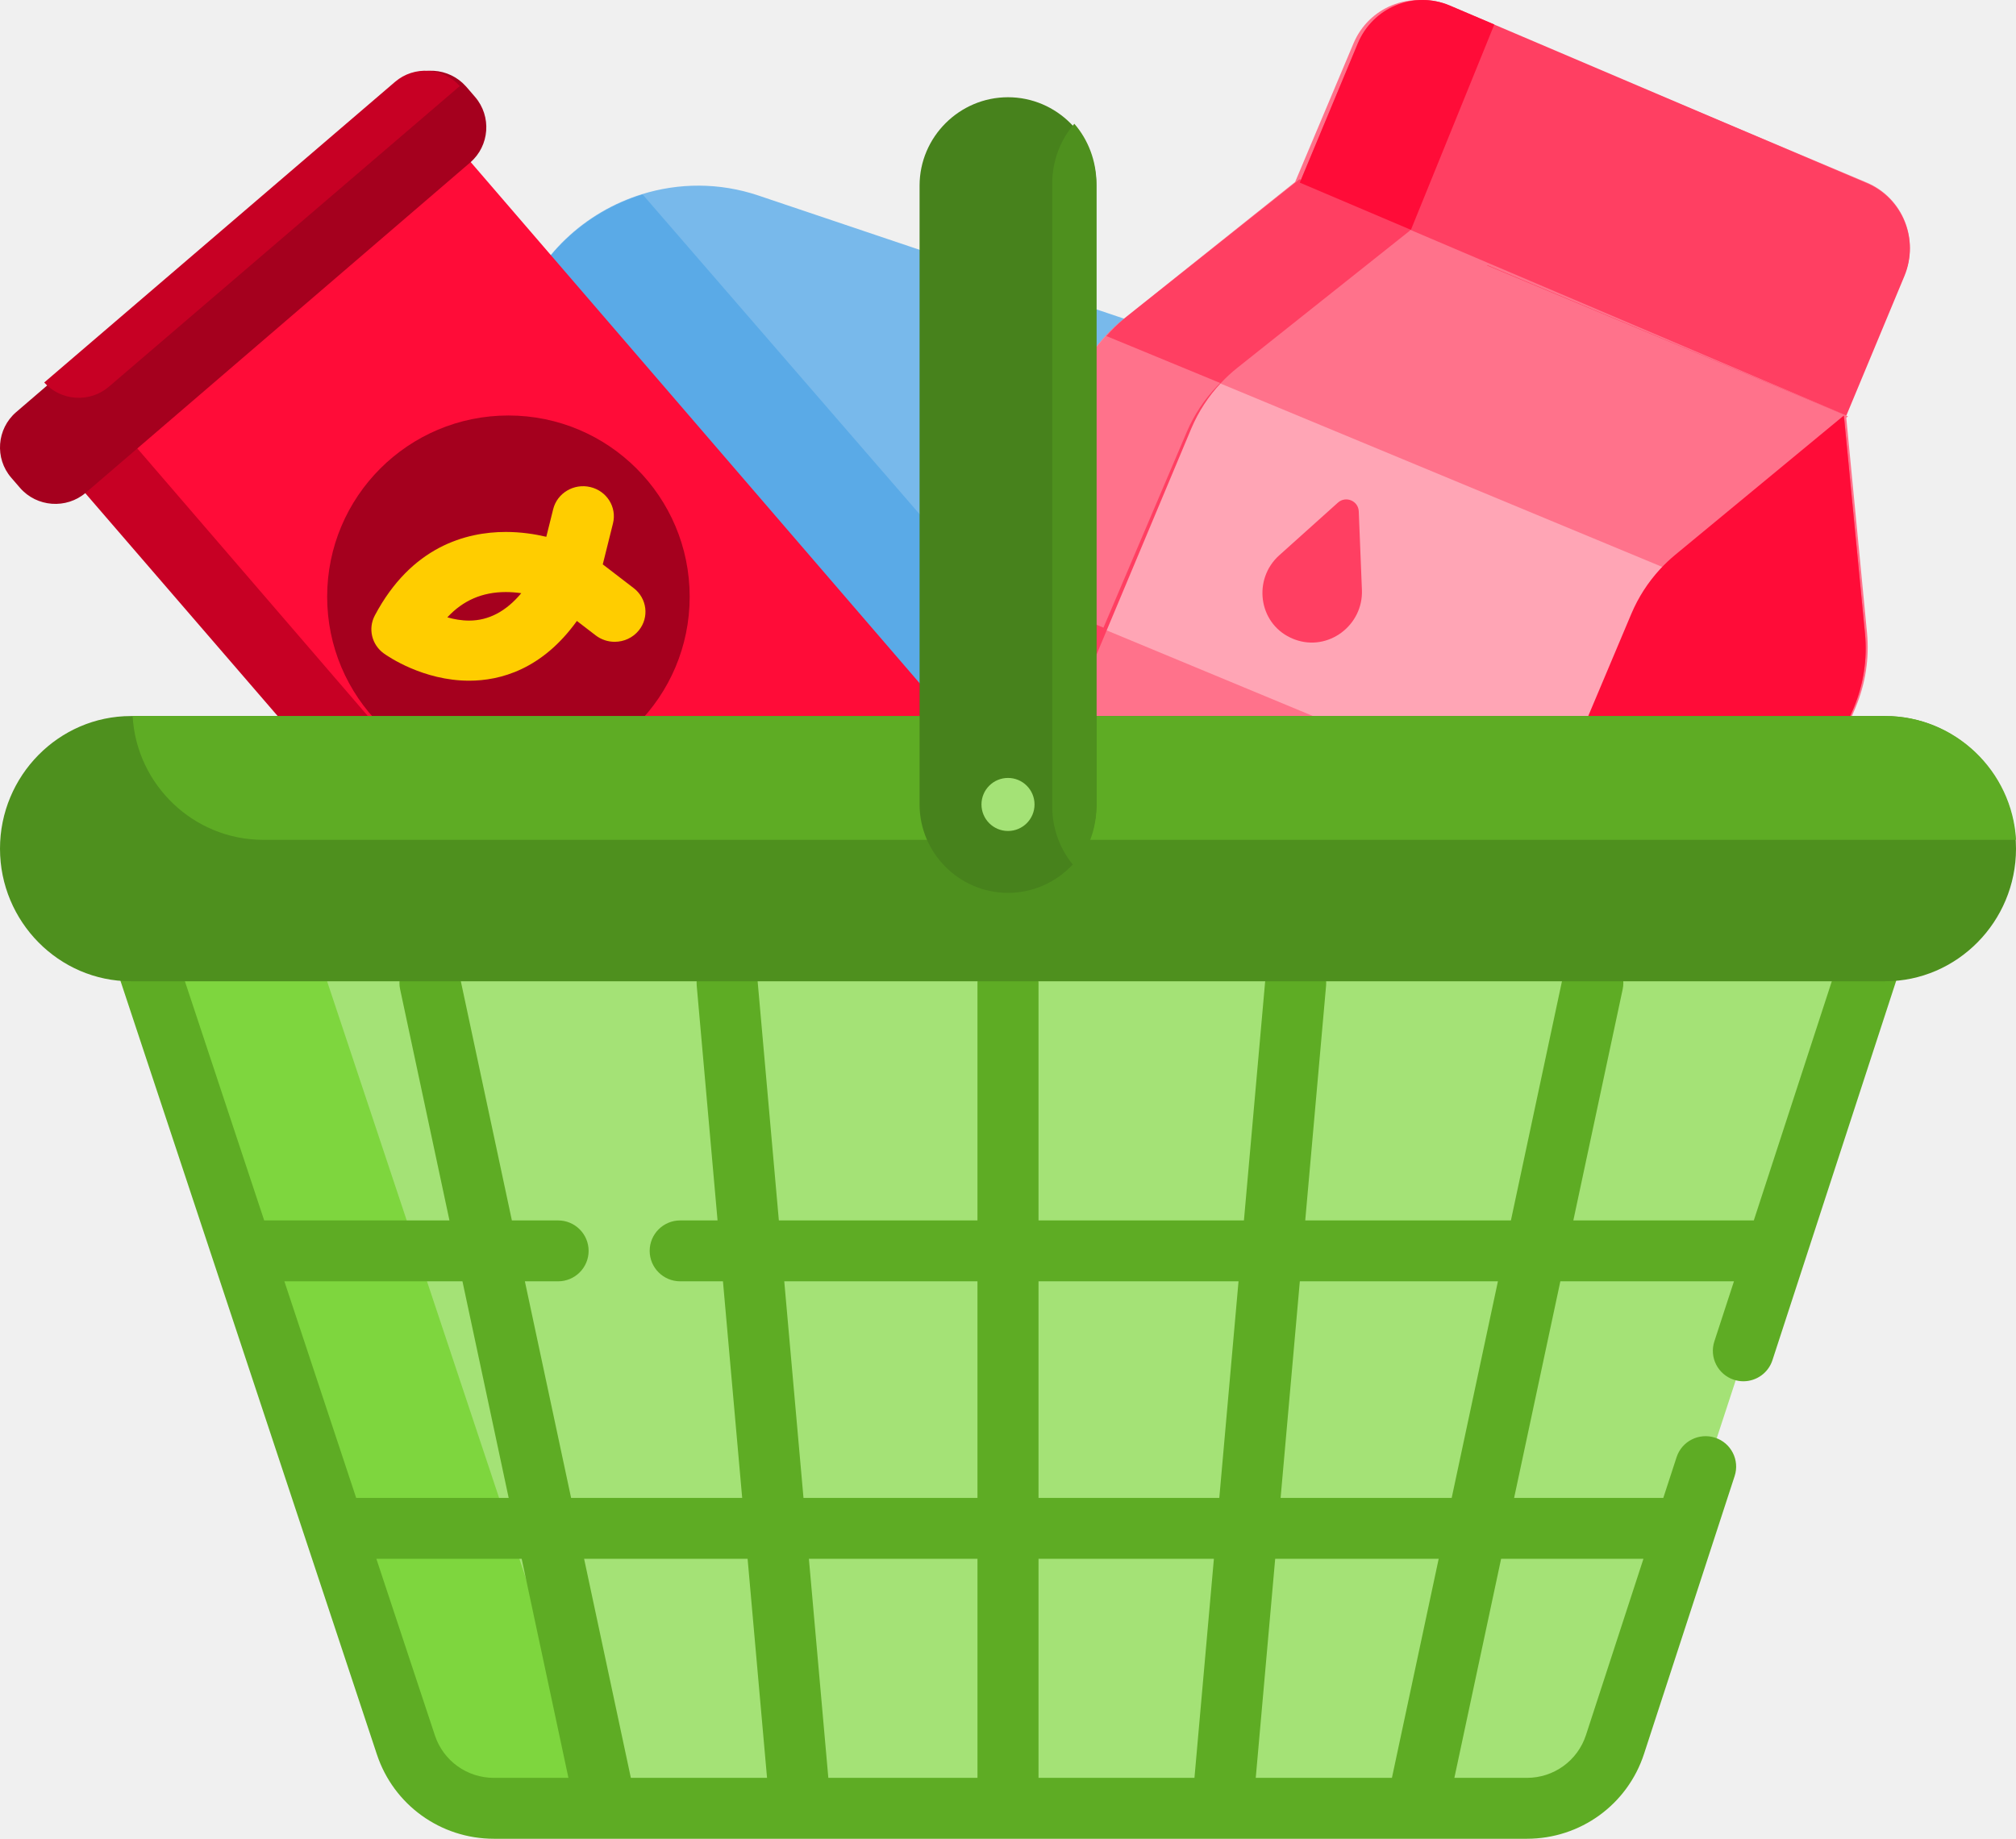
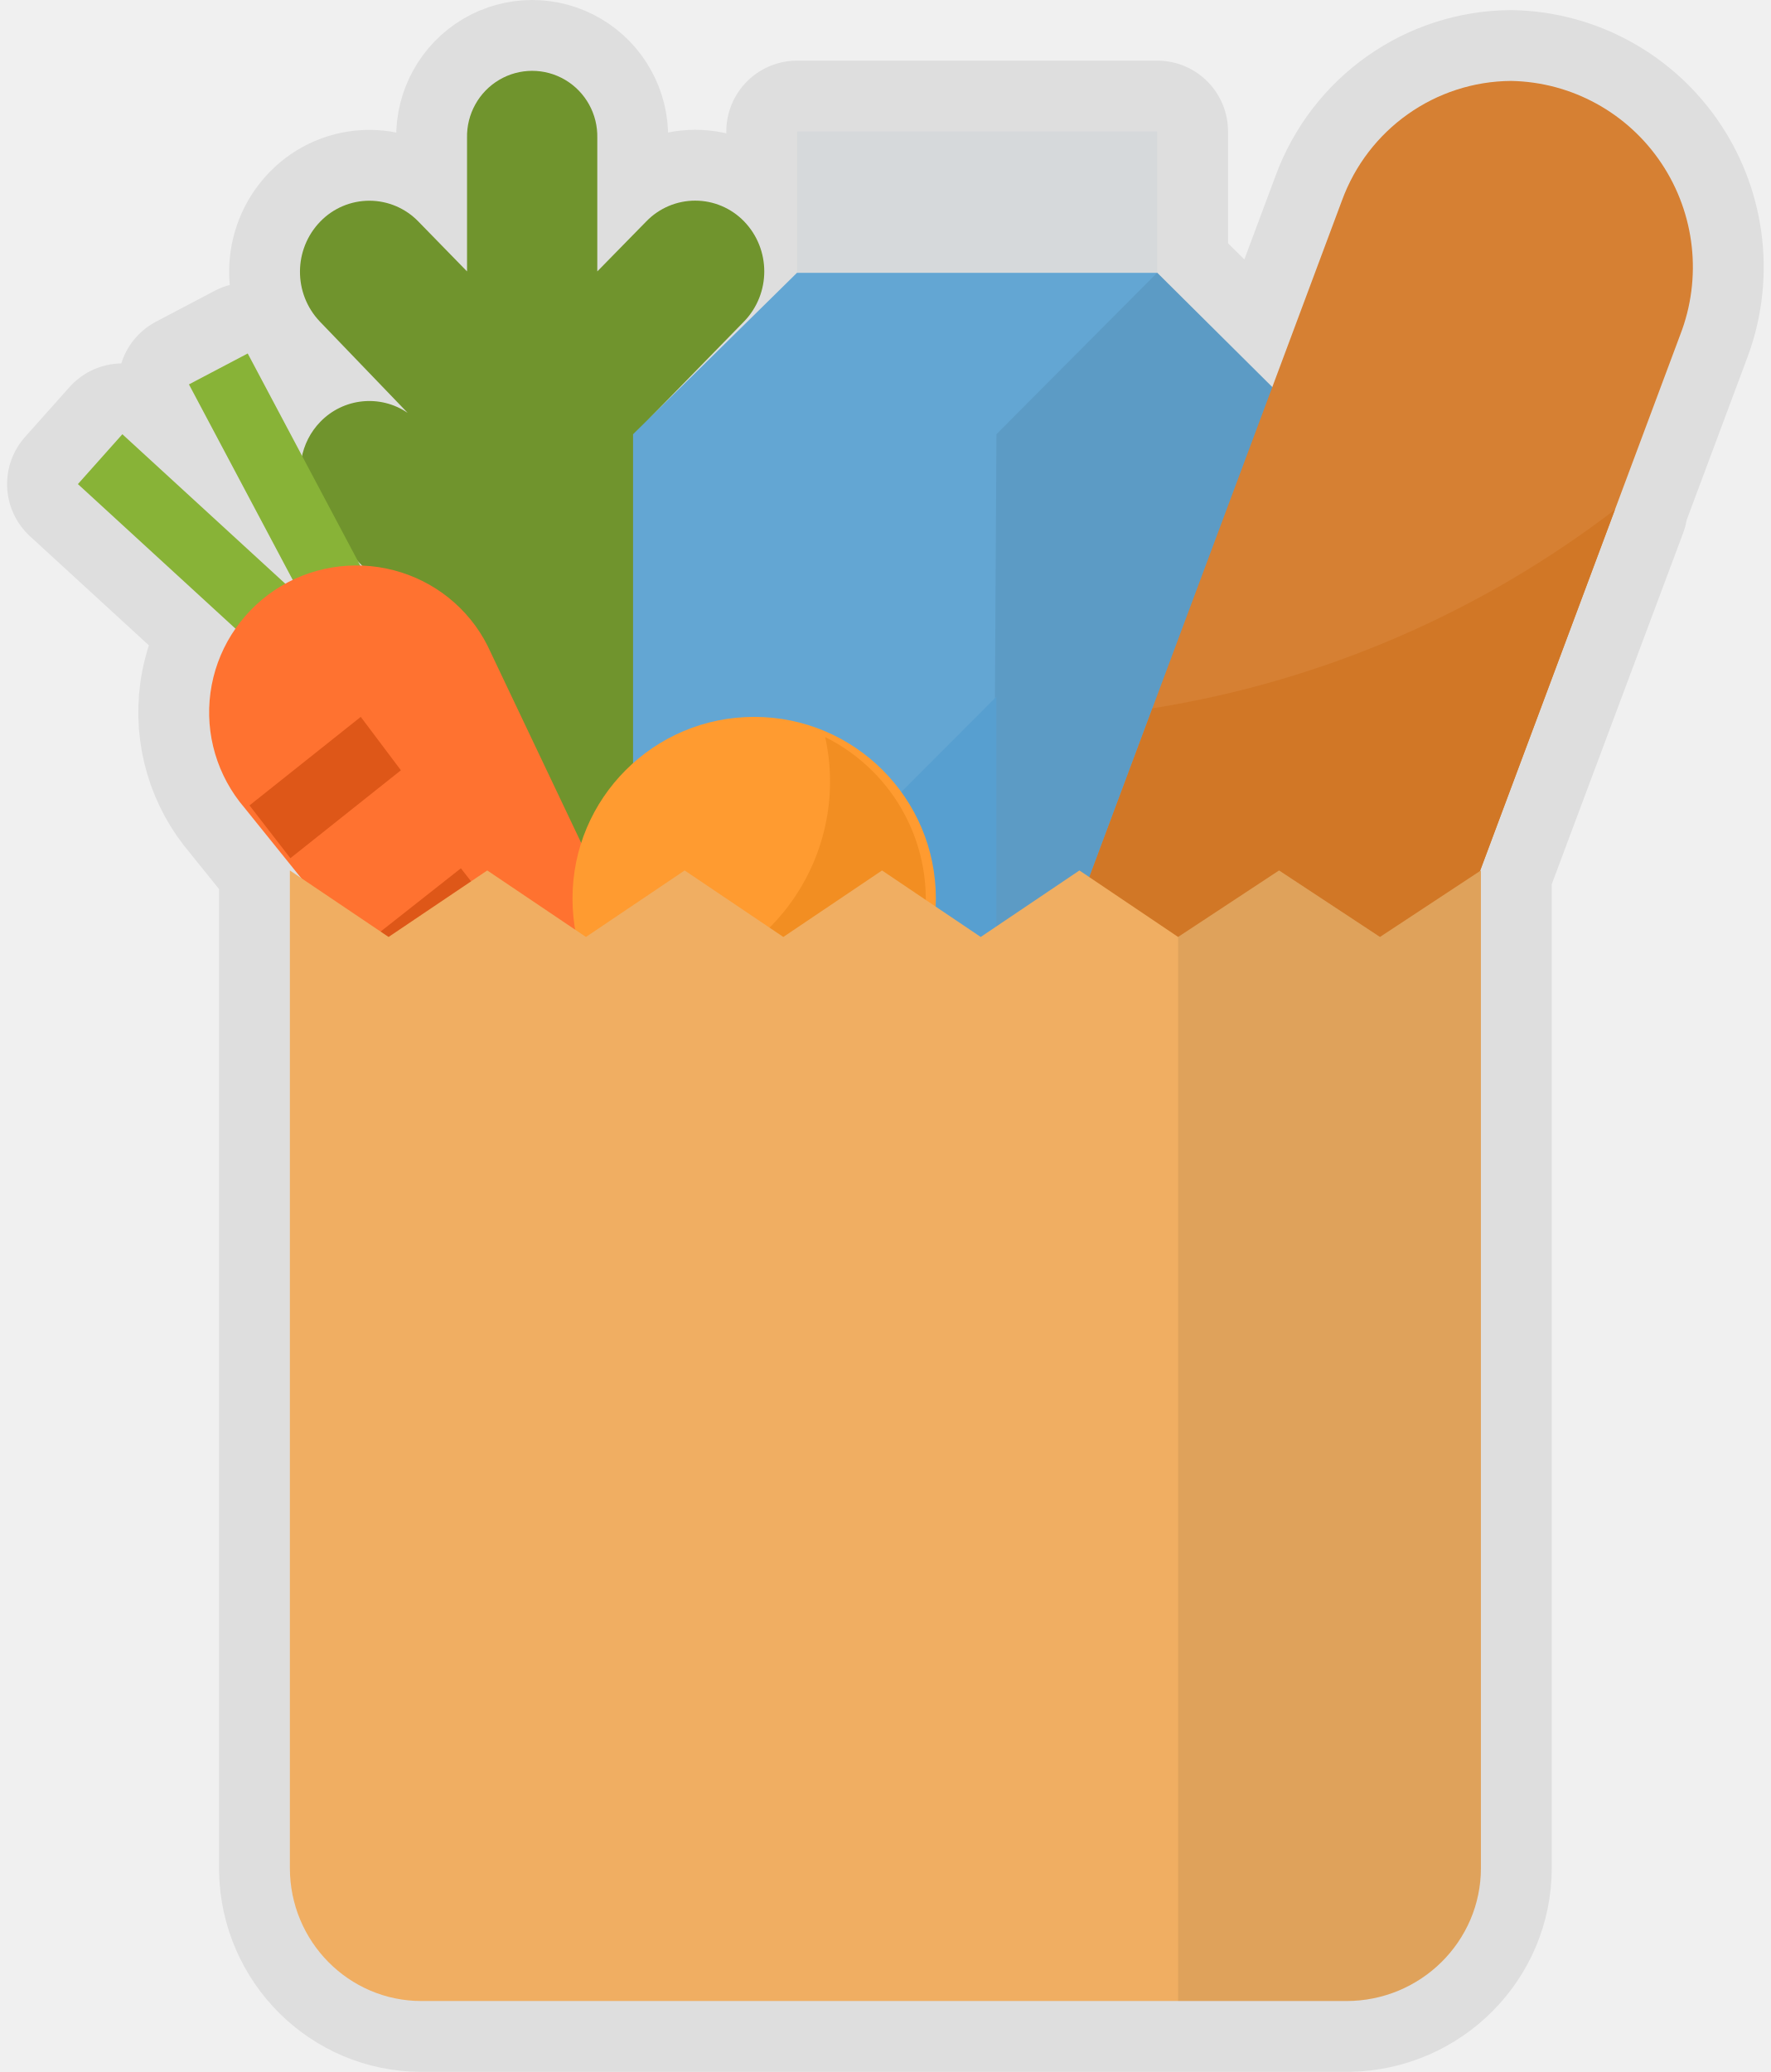
- <svg xmlns="http://www.w3.org/2000/svg" width="228px" height="208px" viewBox="0 0 228 208" version="1.1">
+ <svg xmlns="http://www.w3.org/2000/svg" xmlns:xlink="http://www.w3.org/1999/xlink" width="200px" height="234px" viewBox="0 0 200 234" version="1.1">
+   <defs>
+     <path d="M59.271,0 C66.105,0.124 72.448,3.601 76.256,9.314 C80.064,15.025 80.856,22.248 78.375,28.657 L39.633,132.406 C36.691,140.479 29.075,145.867 20.529,145.92 C13.694,145.796 7.351,142.319 3.543,136.606 C-0.264,130.895 -1.056,123.672 1.423,117.263 L40.162,13.514 C43.105,5.441 50.723,0.055 59.271,0 L59.271,0 Z" id="path-1" />
+   </defs>
  <g id="Page-1" stroke="none" stroke-width="1" fill="none" fill-rule="evenodd">
-     <g id="shopping-basket" fill-rule="nonzero">
-       <g id="prod3" transform="translate(54, 21)">
-         <path d="M109.882,50.285 L106.553,60.234 C102.774,71.529 90.474,77.671 79.213,73.878 L71.139,71.156 L14.717,52.154 C3.457,48.361 -2.659,36.014 1.116,24.718 L4.445,14.77 C6.735,7.922 12.156,2.971 18.575,0.977 C22.75,-0.324 27.348,-0.375 31.785,1.121 L96.286,22.849 C107.542,26.642 113.662,38.985 109.882,50.285 Z" id="Path" fill="#78B9EB" />
-         <path d="M76,67.184 L71.551,71 L14.802,52.047 C3.477,48.264 -2.674,35.947 1.123,24.68 L4.471,14.757 C6.774,7.927 12.227,2.989 18.682,1 L76,67.184 Z" id="Path" fill="#5AAAE7" />
-       </g>
-       <g id="prod2" transform="translate(0, 8)">
-         <polygon id="Path" fill="#C70024" points="118 85.601 80.257 118.095 74.557 123 5 42.404 10.704 37.494 48.448 5" />
-         <polygon id="Path" fill="#FF0C38" points="118 85.534 80.361 118 11 37.466 48.639 5" />
-         <path d="M53.176,10.385 L9.705,47.732 C7.506,49.618 4.155,49.372 2.259,47.181 L1.274,46.041 C-0.623,43.85 -0.372,40.509 1.827,38.619 L5.266,35.663 L45.293,1.272 C47.473,-0.6 50.773,-0.378 52.679,1.754 C52.702,1.777 52.725,1.8 52.744,1.823 L53.725,2.963 C55.62,5.155 55.374,8.495 53.176,10.385 Z" id="Path" fill="#A5001E" />
-         <path d="M52,1.734 L12.317,35.744 C10.16,37.595 6.889,37.37 5,35.268 L44.679,1.258 C46.84,-0.593 50.111,-0.373 52,1.734 Z" id="Path" fill="#C70024" />
-         <circle id="Oval" fill="#A5001E" cx="57.5" cy="59.5" r="20.5" />
-         <path d="M71.671,58.53 L68.171,55.841 L69.326,51.204 C69.781,49.38 68.636,47.541 66.768,47.097 C64.9,46.653 63.018,47.772 62.563,49.596 L61.784,52.722 C60.466,52.412 58.906,52.174 57.205,52.174 C52.73,52.174 46.527,53.813 42.389,61.624 C41.603,63.109 42.038,64.932 43.418,65.924 C43.856,66.238 47.849,69 53.059,69 C56.581,69 61.302,67.729 65.244,62.242 L67.367,63.873 C68.005,64.363 68.763,64.601 69.517,64.601 C70.547,64.601 71.568,64.156 72.254,63.303 C73.443,61.827 73.182,59.69 71.671,58.53 Z M53.059,62.201 C52.181,62.201 51.341,62.048 50.592,61.833 C52.373,59.913 54.559,58.972 57.205,58.972 C57.814,58.972 58.402,59.022 58.953,59.103 C57.235,61.161 55.262,62.201 53.059,62.201 Z" id="Shape" fill="#FFCD00" />
-       </g>
-       <g id="prod1" transform="translate(105, 0)">
-         <path d="M106.105,20.645 L58.55,0.628 C54.481,-1.084 49.793,0.825 48.08,4.893 L41.469,20.592 C41.42,20.615 41.418,20.616 41.467,20.593 L22.02,36.123 C21.357,36.652 20.733,37.23 20.161,37.846 C18.756,39.348 17.62,41.092 16.817,43 L0.928,80.727 C-1.602,86.736 1.218,93.655 7.229,96.185 L18.432,100.9 L18.432,100.901 L73.491,124.072 C79.502,126.602 86.427,123.782 88.957,117.772 L104.859,80.016 C105.983,77.345 106.427,74.437 106.148,71.553 L103.761,46.809 L110.372,31.113 C112.085,27.043 110.174,22.357 106.105,20.645 Z" id="Path" fill="#FF728B" />
-         <path d="M73.187,124.073 L18,100.929 L38.517,52.382 C39.653,49.695 41.447,47.333 43.733,45.513 L63.228,30 L103.527,46.901 L105.919,71.616 C106.198,74.497 105.754,77.402 104.626,80.069 L88.688,117.781 C86.153,123.782 79.212,126.6 73.187,124.073 Z" id="Path" fill="#FF3F62" />
-         <path d="M104,47.095 L84.859,62.816 C84.236,63.329 83.653,63.879 83.115,64.466 C81.756,65.931 80.66,67.624 79.877,69.472 L59.298,118 L7.246,96.245 C1.221,93.727 -1.606,86.839 0.93,80.858 L16.856,43.304 C17.661,41.405 18.799,39.669 20.208,38.174 C20.781,37.56 21.406,36.985 22.071,36.458 L41.563,21 L104,47.095 Z" id="Path" fill="#FF728B" />
-         <path d="M83,64.134 C81.64,65.589 80.544,67.272 79.76,69.109 L69.989,92 L7,65.845 L16.709,43.099 C17.515,41.212 18.653,39.486 20.063,38 L83,64.134 Z" id="Path" fill="#FFA5B5" />
-         <path d="M105.92,71.682 L103.533,47 L84.467,62.755 C83.845,63.27 83.264,63.818 82.73,64.407 C81.375,65.875 80.283,67.573 79.499,69.427 L59,118.059 L73.307,124.073 C79.311,126.599 86.227,123.783 88.752,117.793 L104.63,80.126 C105.754,77.461 106.196,74.563 105.92,71.682 Z" id="Path" fill="#FF0C38" />
-         <path d="M49.026,66.733 C49.186,70.735 45.225,73.731 41.45,72.345 C41.364,72.313 41.278,72.279 41.192,72.243 C41.106,72.207 41.022,72.17 40.939,72.13 C37.305,70.411 36.689,65.498 39.677,62.815 L46.311,56.858 C47.2,56.059 48.621,56.655 48.669,57.846 L49.026,66.733 Z" id="Path" fill="#FF3F62" />
-         <path d="M54.659,25.594 L54.456,26.087 L34.948,41.598 C34.282,42.128 33.656,42.704 33.083,43.321 C31.676,44.818 30.537,46.565 29.732,48.467 L9.566,96.586 L7.627,95.775 C1.601,93.251 -1.232,86.34 1.309,80.337 L17.245,42.658 C18.05,40.755 19.188,39.014 20.6,37.511 C21.174,36.894 21.799,36.318 22.465,35.789 L41.969,20.282 C41.969,20.277 41.973,20.277 41.973,20.277 L54.659,25.594 Z" id="Path" fill="#FF3F62" />
-         <path d="M33,43.326 C32.861,43.458 32.731,43.594 32.601,43.73 C31.191,45.207 30.05,46.929 29.243,48.806 L19.796,71 L7,65.724 L16.73,43.076 C17.537,41.199 18.678,39.482 20.093,38 L33,43.326 Z" id="Path" fill="#FF728B" />
-         <path d="M103.816,47 L42,20.675 L48.561,4.913 C50.261,0.828 54.913,-1.089 58.951,0.631 L106.143,20.729 C110.181,22.448 112.077,27.153 110.376,31.237 L103.816,47 Z" id="Path" fill="#FF3F62" />
-         <path d="M64,2.768 L54.568,26 L42,20.659 L48.566,4.91 C50.272,0.828 54.931,-1.087 58.975,0.629 L64,2.768 Z" id="Path" fill="#FF0C38" />
-       </g>
-       <g id="cart" transform="translate(0, 11)">
-         <path d="M215,85 L182.113,185.789 C180.71,190.087 176.693,193 172.156,193 L55.383,193 C50.864,193 46.856,190.11 45.439,185.835 L12,85 L215,85 Z" id="Path" fill="#7ED63E" />
-         <path d="M216,85 L182.987,185.789 C181.578,190.087 177.545,193 172.991,193 L75.545,193 C71.009,193 66.986,190.11 65.563,185.835 L32,85 L216,85 Z" id="Path" fill="#A4E276" />
-         <path d="M218.341,83.42 C217.691,82.528 216.652,82 215.547,82 L32.348,82 C30.442,82 28.896,83.542 28.896,85.444 C28.896,87.346 30.442,88.888 32.348,88.888 L210.793,88.888 L198.347,127.054 L177.937,127.054 L183.517,100.903 C183.914,99.043 182.724,97.214 180.859,96.818 C178.995,96.421 177.16,97.609 176.763,99.469 L170.877,127.054 L147.616,127.054 L149.974,100.49 C150.142,98.595 148.738,96.923 146.838,96.755 C144.944,96.587 143.263,97.987 143.095,99.883 L140.683,127.054 L117.452,127.054 L117.452,100.186 C117.452,98.284 115.906,96.742 114,96.742 C112.093,96.742 110.547,98.284 110.547,100.186 L110.547,127.054 L88.085,127.054 L85.674,99.883 C85.505,97.988 83.825,96.59 81.93,96.755 C80.03,96.923 78.627,98.595 78.795,100.49 L81.152,127.054 L76.928,127.054 C75.021,127.054 73.475,128.596 73.475,130.498 C73.475,132.4 75.021,133.942 76.928,133.942 L81.763,133.942 L83.938,158.442 L64.589,158.442 L59.361,133.942 L63.117,133.942 C65.024,133.942 66.57,132.4 66.57,130.498 C66.57,128.596 65.024,127.054 63.117,127.054 L57.891,127.054 L52.005,99.469 C51.608,97.609 49.776,96.42 47.909,96.818 C46.044,97.214 44.854,99.043 45.251,100.903 L50.831,127.054 L29.879,127.054 L17.23,88.888 L18.538,88.888 C20.444,88.888 21.99,87.346 21.99,85.444 C21.99,83.542 20.444,82 18.538,82 L12.453,82 C11.344,82 10.304,82.531 9.654,83.427 C9.005,84.323 8.827,85.475 9.174,86.525 L42.627,187.466 C44.517,193.168 49.832,197 55.853,197 L68.541,197 C68.544,197 68.546,197 68.549,197 C68.553,197 68.558,197 68.562,197 L90.512,197 C90.514,197 90.515,197 90.517,197 C90.519,197 90.52,197 90.522,197 L138.246,197 C138.248,197 138.249,197 138.251,197 C138.252,197 138.254,197 138.255,197 L160.206,197 C160.21,197 160.215,197 160.219,197 C160.221,197 160.224,197 160.227,197 L172.682,197 C178.734,197 184.058,193.143 185.93,187.403 L196.18,155.969 C196.77,154.16 195.777,152.217 193.964,151.629 C192.15,151.041 190.203,152.031 189.613,153.839 L188.112,158.443 L171.239,158.443 L176.468,133.943 L196.102,133.943 L193.885,140.739 C193.296,142.548 194.288,144.491 196.101,145.079 C196.456,145.194 196.816,145.249 197.17,145.249 C198.625,145.249 199.978,144.324 200.453,142.869 L218.831,86.51 C219.173,85.46 218.991,84.312 218.341,83.42 Z M140.072,133.942 L137.897,158.442 L117.452,158.442 L117.452,133.942 L140.072,133.942 Z M142.019,190.111 L144.218,165.33 L162.709,165.33 L157.42,190.111 L142.019,190.111 Z M135.087,190.111 L117.452,190.111 L117.452,165.33 L137.286,165.33 L135.087,190.111 Z M93.681,190.111 L91.482,165.33 L110.548,165.33 L110.548,190.111 L93.681,190.111 Z M88.696,133.942 L110.547,133.942 L110.547,158.442 L90.871,158.442 L88.696,133.942 Z M84.55,165.33 L86.749,190.111 L71.347,190.111 L66.059,165.33 L84.55,165.33 Z M52.301,133.942 L57.529,158.442 L40.282,158.442 L32.162,133.942 L52.301,133.942 Z M49.184,185.303 L42.564,165.33 L58.999,165.33 L64.287,190.111 L55.853,190.111 C52.817,190.111 50.137,188.179 49.184,185.303 Z M185.866,165.33 L179.364,185.272 C178.42,188.166 175.735,190.111 172.683,190.111 L164.482,190.111 L169.77,165.33 L185.866,165.33 L185.866,165.33 Z M164.179,158.442 L144.83,158.442 L147.005,133.942 L169.408,133.942 L164.179,158.442 Z" id="Shape" fill="#5EAC24" />
-         <path d="M228,85.002 C228,89.128 226.336,92.879 223.653,95.594 C220.971,98.313 217.27,100 213.2,100 L14.8,100 C6.661,100 0,93.253 0,85.002 C0,80.877 1.664,77.125 4.347,74.406 C7.029,71.687 10.73,70 14.8,70 L213.2,70 C221.063,70 227.548,76.303 227.977,84.166 C227.991,84.441 228,84.722 228,85.002 Z" id="Path" fill="#4E901E" />
-         <path d="M228,84 L29.76,84 C21.903,84 15.428,77.771 15,70 L213.235,70 C221.092,70 227.572,76.229 228,84 Z" id="Path" fill="#5EAC24" />
-         <path d="M124,9.996 L124,79.999 C124,82.593 122.999,84.963 121.365,86.744 C119.533,88.741 116.906,90 114,90 C108.499,90 104,85.5 104,79.999 L104,9.996 C104,4.5 108.5,0 114,0 C116.75,0 119.253,1.125 121.062,2.939 C121.163,3.04 121.263,3.145 121.365,3.255 C122.999,5.033 124,7.407 124,9.996 Z" id="Path" fill="#47821C" />
-         <path d="M124,9.782 L124,80.213 C124,82.824 123.052,85.207 121.502,87 C119.949,85.207 119,82.824 119,80.213 L119,9.782 C119,7.176 119.948,4.788 121.502,3 C123.052,4.788 124,7.177 124,9.782 Z" id="Path" fill="#4E901E" />
-         <circle id="Oval" fill="#A4E276" cx="114" cy="80" r="3" />
+     <g id="login" transform="translate(-96, -128)">
+       <g id="Group" transform="translate(104.8, 136)">
+         <path d="M38.802,217.984 C30.7,217.984 24.111,211.43 23.943,203.281 L23.94,202.963 L23.94,90.304 L25.209,91.159 L18.838,83.257 C15.738,79.65 14.332,74.913 14.971,70.222 C15.329,67.599 16.308,65.128 17.793,62.994 L2.84217094e-14,46.67 L5.02,41.04 L23.418,57.919 C23.694,57.767 23.975,57.623 24.259,57.488 L12.54,35.411 L19.178,31.92 L25.315,43.48 C25.631,42.032 26.345,40.7 27.378,39.636 C29.991,36.94 34.145,36.515 37.242,38.626 L37.242,38.626 L27.334,28.324 C24.311,25.162 24.332,20.154 27.378,17.016 C28.833,15.514 30.83,14.668 32.914,14.668 C35.001,14.668 36.996,15.514 38.451,17.016 L38.451,17.016 L43.949,22.652 L43.949,7.574 C43.889,4.889 45.279,2.382 47.579,1.02 C49.879,-0.34 52.732,-0.34 55.032,1.02 C57.334,2.382 58.722,4.889 58.661,7.574 L58.661,7.574 L58.661,22.652 L64.2,16.998 C65.652,15.501 67.641,14.658 69.718,14.658 C71.795,14.658 73.785,15.501 75.237,16.998 C78.281,20.145 78.281,25.159 75.237,28.306 L75.237,28.306 L65.463,38.319 L81.225,22.8 L81.228,22.799 L81.229,6.847 L121.9,6.847 L121.899,22.8 L134.898,35.712 L142.762,14.654 C145.705,6.581 153.323,1.195 161.871,1.14 C168.705,1.264 175.048,4.741 178.856,10.454 C182.664,16.165 183.456,23.388 180.975,29.797 L173.598,49.553 L173.806,49.395 L158.459,90.415 L158.46,202.963 C158.46,211.153 151.825,217.814 143.578,217.981 L143.26,217.984 L38.802,217.984 Z" id="Combined-Shape" stroke="#000000" stroke-width="16" fill="#000000" fill-rule="nonzero" opacity="0.078" stroke-linejoin="round" />
+         <g id="Group-Copy-2">
+           <path d="M64.721,61.774 L75.237,50.922 C78.277,47.775 78.277,42.763 75.237,39.614 C73.785,38.118 71.795,37.275 69.718,37.275 C67.641,37.275 65.652,38.118 64.2,39.614 L75.237,28.306 C78.281,25.159 78.281,20.145 75.237,16.998 C73.785,15.501 71.795,14.658 69.718,14.658 C67.641,14.658 65.652,15.501 64.2,16.998 L58.661,22.652 L58.661,7.574 C58.722,4.889 57.334,2.382 55.032,1.02 C52.732,-0.34 49.879,-0.34 47.579,1.02 C45.279,2.382 43.889,4.889 43.949,7.574 L43.949,22.652 L38.451,17.016 C36.996,15.514 35.001,14.668 32.914,14.668 C30.83,14.668 28.833,15.514 27.378,17.016 C24.332,20.154 24.311,25.162 27.334,28.324 L37.242,38.626 C34.145,36.515 29.991,36.94 27.378,39.636 C26.273,40.774 25.533,42.219 25.255,43.783 C24.756,46.362 25.529,49.023 27.33,50.922 L40.009,64.115 C39.466,63.558 38.886,62.958 38.314,62.352 C36.888,60.845 34.913,59.985 32.845,59.972 C30.777,59.959 28.793,60.795 27.349,62.284 C24.33,65.393 24.33,70.362 27.349,73.471 L51.492,98.04 L75.237,73.539 C78.277,70.392 78.277,65.38 75.237,62.231 C72.399,59.312 67.797,59.111 64.721,61.774 Z" id="Path-2" fill="#70942D" fill-rule="nonzero" />
+           <g id="Group-4" transform="translate(62.7, 6.846646)" fill-rule="nonzero">
+             <path d="M59.199,15.953 L78.009,34.637 L78.009,150.473 L5.1159077e-13,150.473 L5.1159077e-13,34.193 L0.001,34.192 L18.525,15.953 L59.199,15.953 Z" id="Combined-Shape" fill="#63A6D3" />
+             <polygon id="Path" fill-opacity="0.07" fill="#000000" points="40.389 150.473 78.009 150.473 78.009 34.637 59.199 15.953 41.04 34.193" />
+             <polygon id="Path" fill="#D6D9DB" points="18.529 0 59.2 0 59.2 15.96 18.529 15.96" />
+           </g>
+           <polygon id="Path" fill="#579FD0" fill-rule="nonzero" points="62.7 111.769 62.7 158.46 103.74 158.46 103.74 70.68" />
+           <g id="Group-2" transform="translate(102.6, 1.14)">
+             <mask id="mask-2" fill="white">
+               <use xlink:href="#path-1" />
+             </mask>
+             <use id="Path" fill="#D68033" fill-rule="nonzero" xlink:href="#path-1" />
+             <path d="M7.654,100.495 C5.167,106.913 5.961,114.148 9.78,119.867 C13.6,125.589 19.964,129.071 26.822,129.195 C35.396,129.142 43.037,123.746 45.989,115.661 L71.206,48.255 C55.863,60.06 37.83,67.829 18.74,70.859 L7.654,100.495 Z" id="Path" fill="#D17726" fill-rule="nonzero" mask="url(#mask-2)" />
+           </g>
+           <polygon id="Path" fill="#88B337" fill-rule="nonzero" points="12.54 35.411 19.178 31.92 33.06 58.071 26.422 61.56" />
+           <polygon id="Path" fill="#88B337" fill-rule="nonzero" points="0 46.67 5.02 41.04 26.22 60.49 21.201 66.12" />
+           <path d="M76.38,143.509 C73.068,145.69 68.617,145.001 66.134,141.926 L18.838,83.257 C15.738,79.65 14.332,74.913 14.971,70.222 C15.61,65.532 18.236,61.33 22.191,58.664 C26.141,56.025 31.052,55.2 35.661,56.398 C40.273,57.595 44.136,60.702 46.262,64.92 L79.07,133.982 C80.687,137.377 79.543,141.429 76.384,143.509 L76.38,143.509 Z" id="Path" fill="#FF7230" fill-rule="nonzero" />
+           <polygon id="Path" fill="#DE5718" fill-rule="nonzero" points="31.944 72.96 19.38 82.958 23.996 88.92 36.48 78.99" />
+           <polygon id="Path" fill="#DE5718" fill-rule="nonzero" points="43.255 90.06 31.92 98.991 36.589 104.88 47.88 95.986" />
+           <path d="M96.9,93.48 C96.9,104.813 87.713,114 76.38,114 C65.047,114 55.86,104.813 55.86,93.48 C55.86,82.147 65.047,72.96 76.38,72.96 C87.713,72.96 96.9,82.147 96.9,93.48 Z" id="Path" fill="#FF9B30" fill-rule="nonzero" />
+           <path d="M84.396,75.24 C86.098,82.917 83.809,90.929 78.301,96.579 C72.791,102.23 64.792,104.767 57,103.335 C61.255,111.068 70.024,115.234 78.766,113.676 C87.509,112.121 94.267,105.189 95.545,96.47 C96.822,87.752 92.33,79.2 84.396,75.24 Z" id="Path" fill="#F28E22" fill-rule="nonzero" />
+           <g id="Group-3" transform="translate(23.82, 90.06)" fill-rule="nonzero">
+             <path d="M14.982,127.924 C6.775,127.924 0.12,121.198 0.12,112.903 L0.12,112.903 L0.12,0.244 L11.267,7.755 L22.413,0.244 L33.56,7.755 L44.707,0.244 L55.853,7.755 L67,0.244 L78.147,7.755 L89.293,0.244 L100.44,7.755 L111.84,0.244 L123.24,7.755 L134.64,0.244 L134.64,112.903 C134.64,121.198 127.834,127.924 119.44,127.924 L119.44,127.924 Z" id="Combined-Shape" fill="#F0AE62" />
+             <path d="M123.24,7.755 L111.84,0.244 L100.44,7.755 L100.44,127.924 L119.44,127.924 C127.834,127.924 134.64,121.198 134.64,112.903 L134.64,0.244 L123.24,7.755 Z" id="Path" fill-opacity="0.117" fill="#000000" opacity="0.609" />
+           </g>
+         </g>
      </g>
    </g>
  </g>
</svg>
